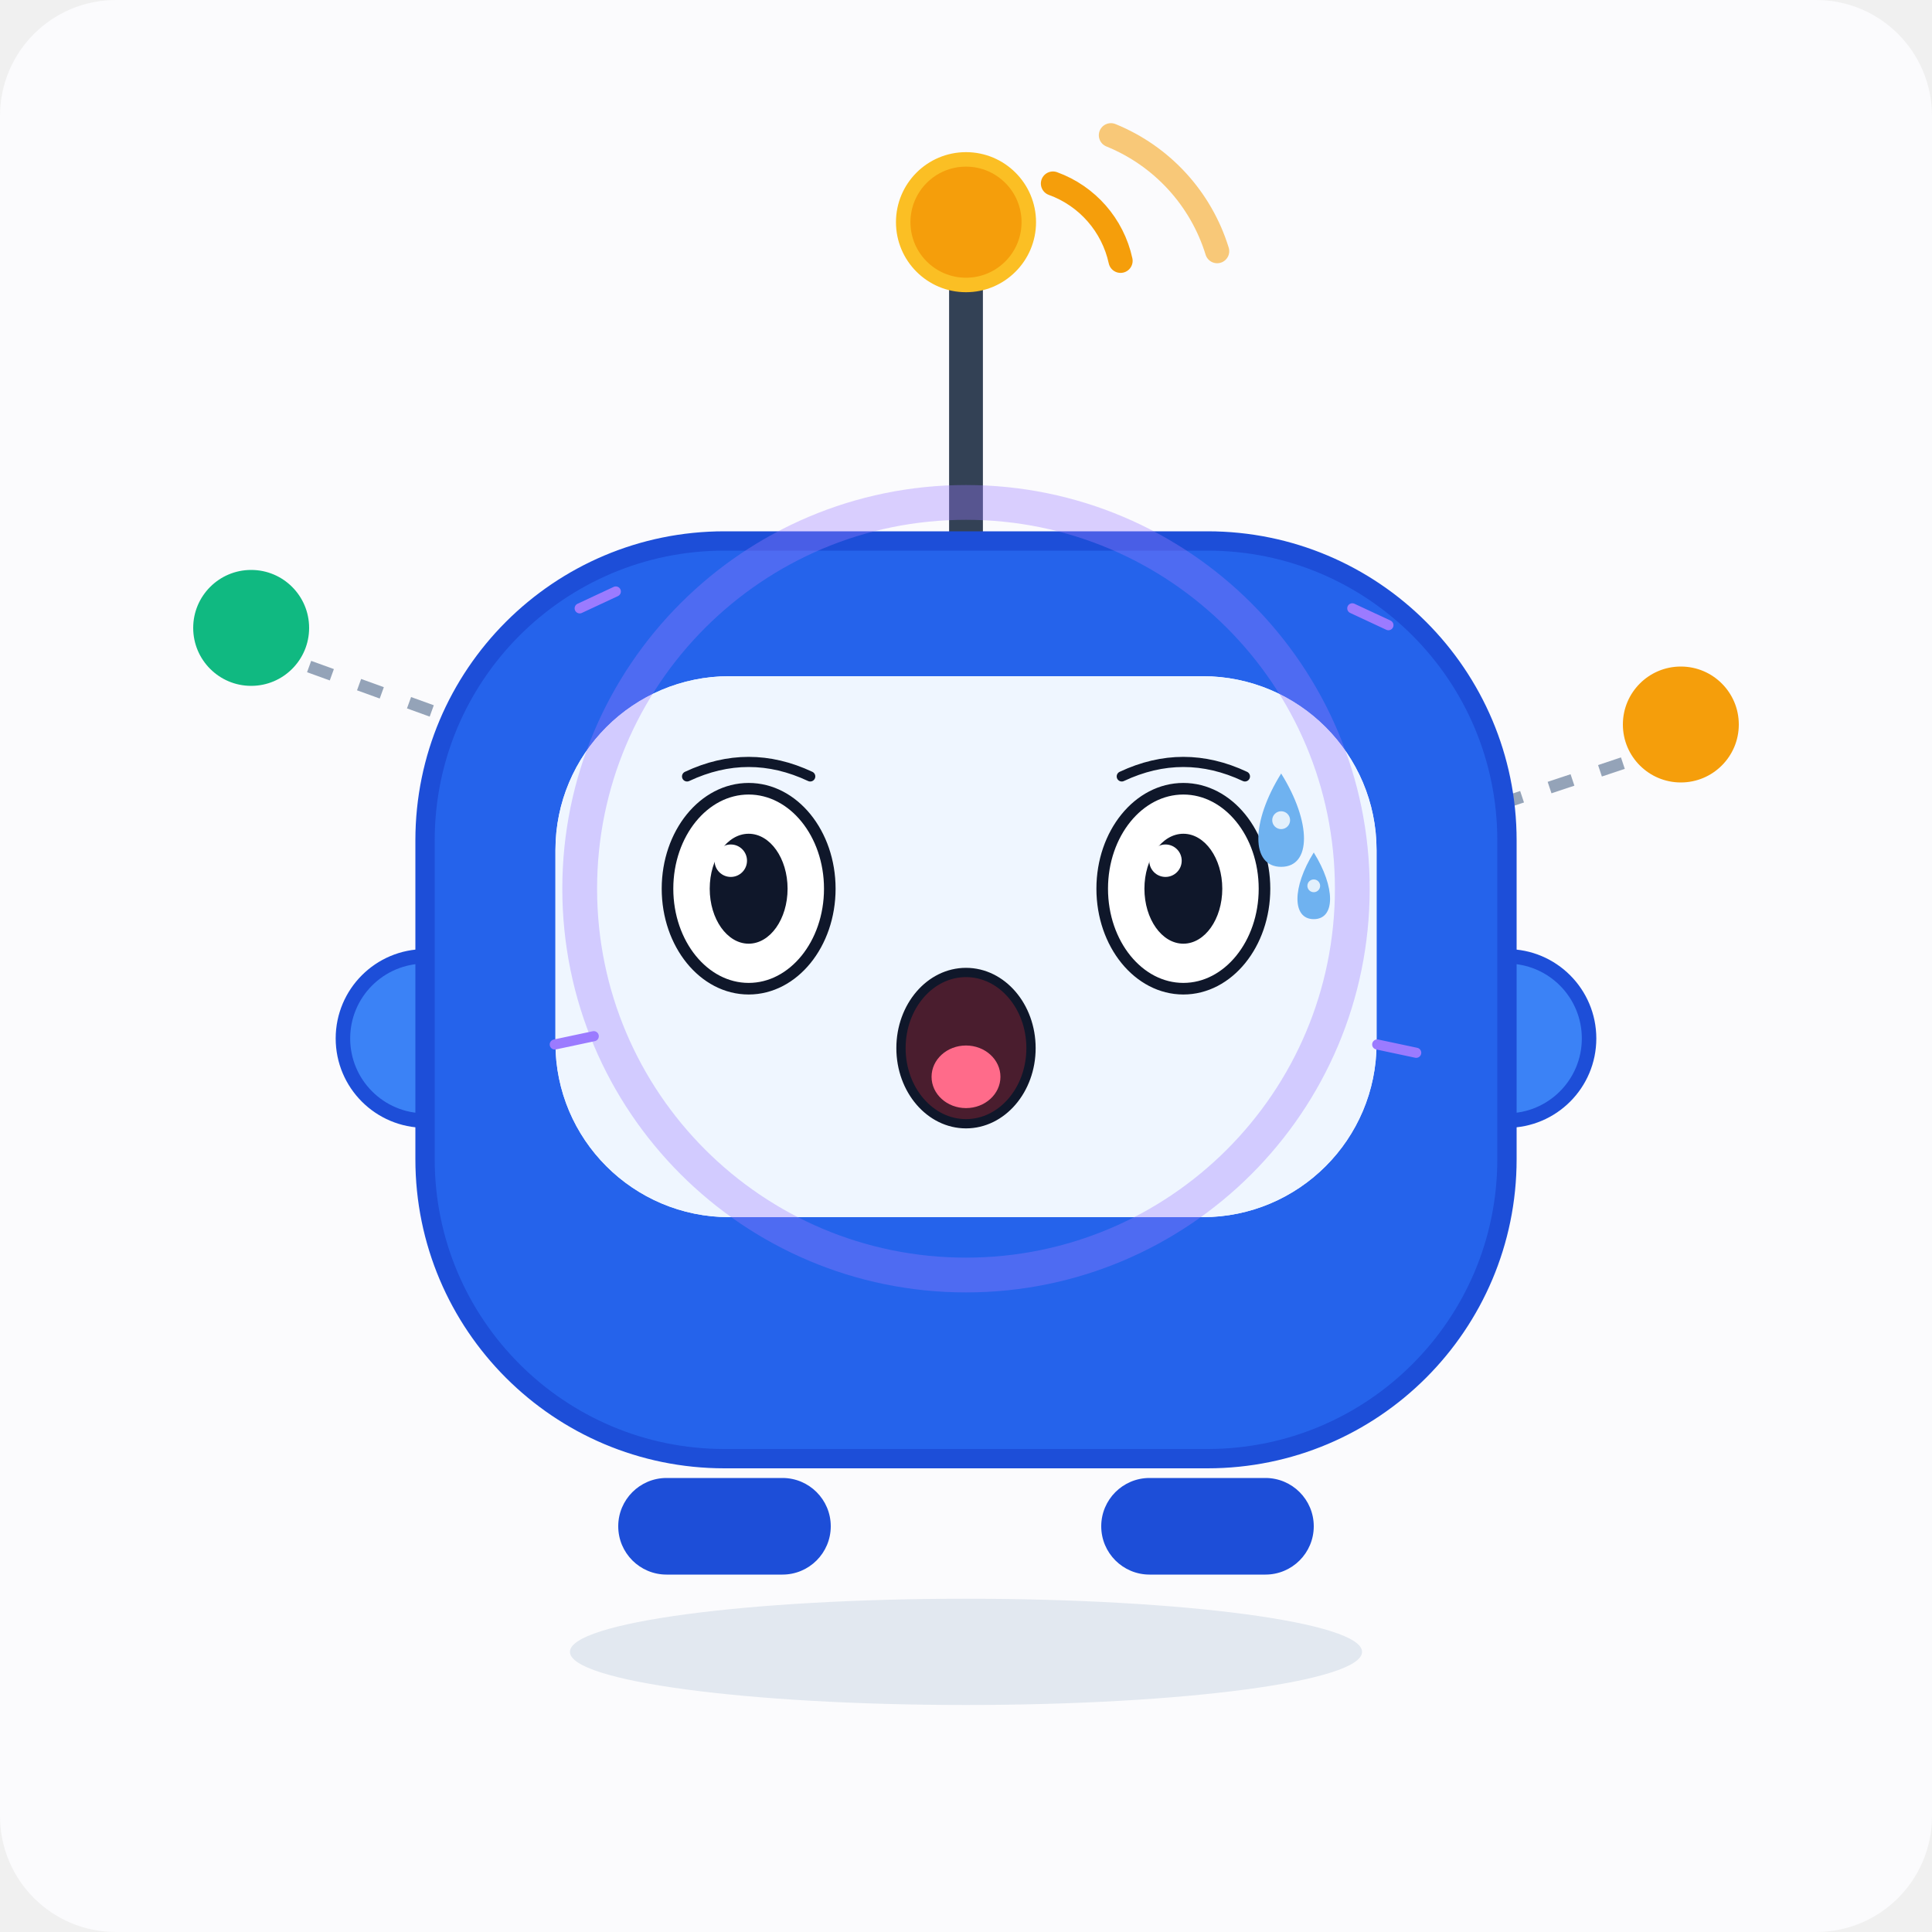
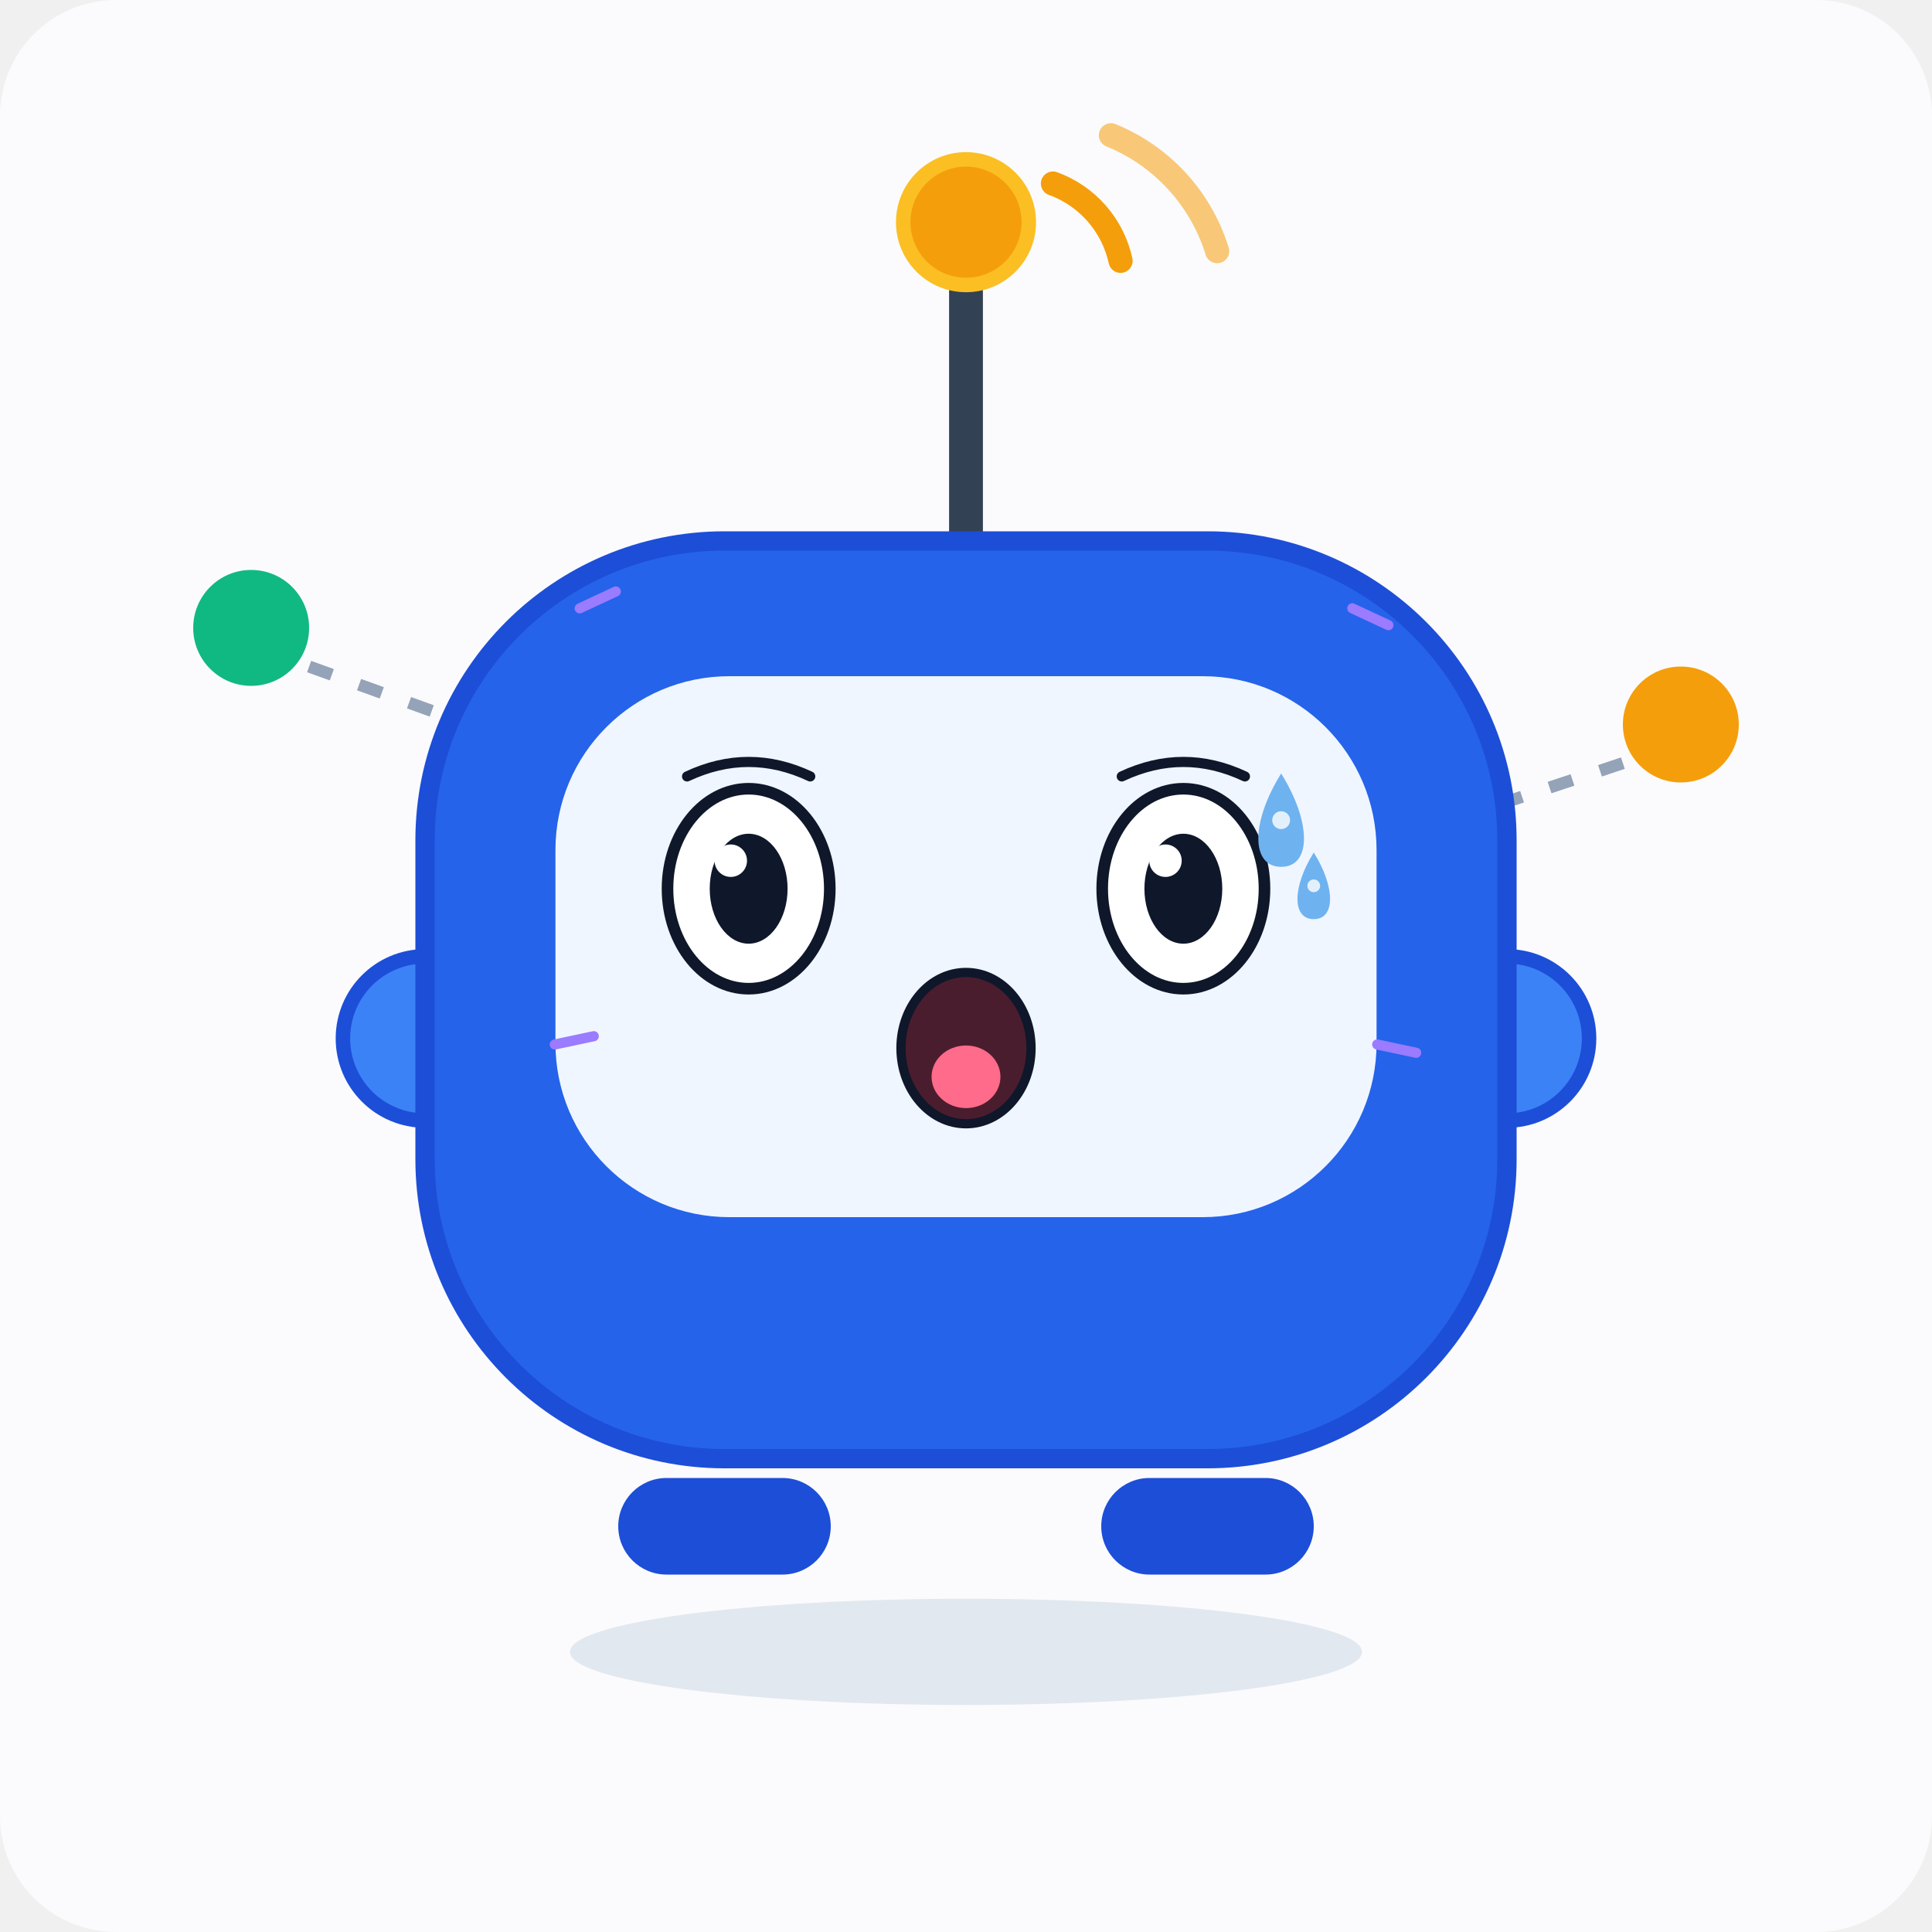
<svg xmlns="http://www.w3.org/2000/svg" viewBox="0 0 400 400" width="400" height="400" role="img" aria-label="IoT Bot · 惊恐 Terrified">
  <style>
.ex-motion { animation: ex-tremble 0.18s ease-in-out infinite; transform-box: fill-box; transform-origin: 50% 50%; }
.ex-anim-tear { animation: ex-tear 1.8s ease-in infinite; transform-box: fill-box; transform-origin: center; }
.ex-anim-sweat { animation: ex-tear 1.5s ease-in infinite; transform-box: fill-box; transform-origin: center; }
.ex-anim-heart { animation: ex-heart 2.2s ease-out infinite; transform-box: fill-box; transform-origin: center; }
.ex-anim-spark { animation: ex-spark 1.9s ease-in-out infinite; transform-box: fill-box; transform-origin: center; }
.ex-anim-rain { animation: ex-rain 1.4s linear infinite; transform-box: fill-box; transform-origin: center; }
.ex-anim-confetti { animation: ex-confetti 2.4s linear infinite; transform-box: fill-box; transform-origin: center; }
.ex-anim-pulse { animation: ex-pulse 1.6s ease-in-out infinite; transform-box: fill-box; transform-origin: center; }
.ex-anim-knock { animation: ex-knock 0.55s ease-in-out infinite; transform-box: fill-box; transform-origin: center; }
.ex-anim-knockline { animation: ex-knockline 0.55s ease-out infinite; transform-box: fill-box; transform-origin: center; }
.ex-anim-palm { animation: ex-palm 0.9s ease-in-out infinite; transform-box: fill-box; transform-origin: center; }
.ex-anim-steam { animation: ex-steam 1.8s ease-out infinite; transform-box: fill-box; transform-origin: center; }
.ex-anim-shock { animation: ex-shock 0.5s ease-in-out infinite; transform-box: fill-box; transform-origin: center; }
.ex-anim-please { animation: ex-please 1.4s ease-in-out infinite; transform-box: fill-box; transform-origin: center; }
.ex-anim-drift { animation: ex-drift 4.5s ease-in-out infinite; transform-box: fill-box; transform-origin: center; }
@keyframes ex-tremble { 0%,100% { transform: translate(0,0); } 25% { transform: translate(-4.8px,2.64px); } 50% { transform: translate(4.8px,-2.64px); } 75% { transform: translate(-3.84px,2.64px); } }
@keyframes ex-tear { 0% { transform: translateY(0); opacity: 0; } 18% { opacity: 1; } 100% { transform: translateY(16.5px); opacity: 0; } }
@keyframes ex-heart { 0% { transform: translateY(0) scale(.65); opacity: 0; } 20% { opacity: 1; } 100% { transform: translateY(-27px) scale(1.15); opacity: 0; } }
@keyframes ex-spark { 0%,100% { transform: scale(.6) rotate(0deg); opacity: .3; } 50% { transform: scale(1.15) rotate(25deg); opacity: 1; } }
@keyframes ex-rain { 0% { transform: translateY(0); opacity: 0; } 20% { opacity: 1; } 100% { transform: translateY(18px); opacity: 0; } }
@keyframes ex-confetti { 0% { transform: translateY(-5.25px) rotate(0deg); opacity: 1; } 100% { transform: translateY(24px) rotate(200deg); opacity: 0; } }
@keyframes ex-pulse { 0%,100% { transform: scale(1); opacity: .35; } 50% { transform: scale(1.18); opacity: .7; } }
@keyframes ex-knock { 0%,100% { transform: translateX(6.75px); } 35% { transform: translateX(0); } }
@keyframes ex-knockline { 0%,100% { transform: scaleX(.6); opacity: .35; } 35% { transform: scaleX(1); opacity: 1; } }
@keyframes ex-palm { 0%,100% { transform: translateY(0) rotate(0deg); } 50% { transform: translateY(-1.8px) rotate(-4deg); } }
@keyframes ex-steam { 0% { transform: translateY(0); opacity: .7; } 100% { transform: translateY(-13.5px); opacity: 0; } }
@keyframes ex-shock { 0%,100% { transform: scaleX(.7); opacity: .4; } 50% { transform: scaleX(1.25); opacity: 1; } }
@keyframes ex-please { 0%,100% { transform: translateY(0); } 50% { transform: translateY(-2.7px); } }
@keyframes ex-drift { 0%,100% { transform: translateY(0); } 50% { transform: translateY(-3px); } }
@media (prefers-reduced-motion: reduce) {
  .ex-motion, [class*="ex-anim-"] { animation: none !important; }
}
</style>
  <g class="ex-motion ex-terrified">
    <g class="ex-base">
      <rect width="400" height="400" fill="#fbfbfd" rx="24" />
      <circle cx="52" cy="130" r="14" fill="#10b981" stroke="#fbfbfd" stroke-width="4" />
      <circle cx="348" cy="150" r="14" fill="#f59e0b" stroke="#fbfbfd" stroke-width="4" />
      <line x1="64" y1="138" x2="180" y2="180" stroke="#94a3b8" stroke-width="2.5" stroke-dasharray="5 6" />
      <line x1="336" y1="158" x2="222" y2="196" stroke="#94a3b8" stroke-width="2.5" stroke-dasharray="5 6" />
      <line x1="200" y1="112" x2="200" y2="58" stroke="#334155" stroke-width="7" stroke-linecap="round" />
      <circle cx="200" cy="46" r="13" fill="#f59e0b" stroke="#fbbf24" stroke-width="3" />
      <path d="M 218 38 A 22 22 0 0 1 232 54" fill="none" stroke="#f59e0b" stroke-width="5" stroke-linecap="round" />
      <path d="M 230 28 A 38 38 0 0 1 252 52" fill="none" stroke="#f59e0b" stroke-width="5" stroke-linecap="round" opacity="0.55" />
      <circle cx="88" cy="215" r="17" fill="#3b82f6" stroke="#1d4ed8" stroke-width="3" />
      <circle cx="312" cy="215" r="17" fill="#3b82f6" stroke="#1d4ed8" stroke-width="3" />
      <rect x="88" y="112" width="224" height="190" rx="62" fill="#2563eb" stroke="#1d4ed8" stroke-width="4" />
      <rect x="115" y="140" width="170" height="112" rx="36" fill="#eff6ff" />
-       <circle cx="155" cy="184" r="15" fill="#0f172a" />
-       <circle cx="245" cy="184" r="15" fill="#0f172a" />
-       <circle cx="160" cy="178" r="5" fill="#ffffff" />
-       <circle cx="250" cy="178" r="5" fill="#ffffff" />
-       <path d="M 172 206 Q 200 234 228 206" fill="none" stroke="#0f172a" stroke-width="6" stroke-linecap="round" />
-       <circle cx="200" cy="230" r="4" fill="#10b981" />
-       <circle cx="188" cy="230" r="4" fill="#f59e0b" />
-       <circle cx="212" cy="230" r="4" fill="#f59e0b" />
      <rect x="128" y="306" width="44" height="20" rx="10" fill="#1d4ed8" />
      <rect x="228" y="306" width="44" height="20" rx="10" fill="#1d4ed8" />
      <ellipse cx="200" cy="342" rx="82" ry="11" fill="#e2e8f0" />
    </g>
    <g class="ex-face">
-       <rect x="115" y="140" width="170" height="112" rx="36" fill="#EFF6FF" />
      <path d="M 142.25,160.75 Q 155,154.75 167.75,160.75" fill="none" stroke="#0F172A" stroke-width="2.1" stroke-linecap="round" />
      <path d="M 232.25,160.75 Q 245,154.75 257.75,160.75" fill="none" stroke="#0F172A" stroke-width="2.1" stroke-linecap="round" />
      <ellipse cx="155" cy="184" rx="16.8" ry="20.7" fill="#FFFFFF" stroke="#0F172A" stroke-width="2.4" />
      <ellipse cx="155" cy="184" rx="8.06" ry="11.38" fill="#0F172A" />
      <circle cx="151.3" cy="178.2" r="3.36" fill="#FFFFFF" />
      <ellipse cx="245" cy="184" rx="16.8" ry="20.7" fill="#FFFFFF" stroke="#0F172A" stroke-width="2.4" />
      <ellipse cx="245" cy="184" rx="8.06" ry="11.38" fill="#0F172A" />
      <circle cx="241.3" cy="178.2" r="3.36" fill="#FFFFFF" />
      <ellipse cx="200" cy="217" rx="13.46" ry="15.66" fill="#4A1D2E" stroke="#0F172A" stroke-width="1.92" />
      <ellipse cx="200" cy="222.94" rx="7.13" ry="6.48" fill="#FF6B8A" />
      <g transform="translate(0 0)">
        <path class="ex-anim-sweat" style="animation-delay:0.2s" d="M 265.25,160.15 C 271.55,170.23 271.55,179.47 265.25,179.47 C 258.95,179.47 258.95,170.23 265.25,160.15 Z" fill="#6FB2F0" />
        <circle cx="265.25" cy="169.81" r="1.85" fill="#FFFFFF" opacity=".8" />
      </g>
      <g transform="translate(0 0)">
        <path class="ex-anim-sweat" style="animation-delay:0.2s" d="M 272,176.5 C 276.5,183.7 276.5,190.3 272,190.3 C 267.5,190.3 267.5,183.7 272,176.5 Z" fill="#6FB2F0" />
        <circle cx="272" cy="183.4" r="1.32" fill="#FFFFFF" opacity=".8" />
      </g>
-       <circle class="ex-anim-pulse" cx="200" cy="184" r="79.98" fill="none" stroke="#9B7BFF" stroke-width="7.2" opacity=".35" />
      <g transform="translate(120.02 125.95) rotate(-25)">
        <path class="ex-anim-shock" style="animation-delay:0.0s" d="M 0 0 L 8.25 0" stroke="#9B7BFF" stroke-width="2.1" stroke-linecap="round" />
      </g>
      <g transform="translate(279.98 125.95) rotate(25)">
        <path class="ex-anim-shock" style="animation-delay:0.08s" d="M 0 0 L 8.25 0" stroke="#9B7BFF" stroke-width="2.1" stroke-linecap="round" />
      </g>
      <g transform="translate(114.86 216.25) rotate(-12)">
        <path class="ex-anim-shock" style="animation-delay:0.16s" d="M 0 0 L 8.25 0" stroke="#9B7BFF" stroke-width="2.1" stroke-linecap="round" />
      </g>
      <g transform="translate(285.14 216.25) rotate(12)">
        <path class="ex-anim-shock" style="animation-delay:0.24s" d="M 0 0 L 8.25 0" stroke="#9B7BFF" stroke-width="2.1" stroke-linecap="round" />
      </g>
    </g>
  </g>
</svg>
